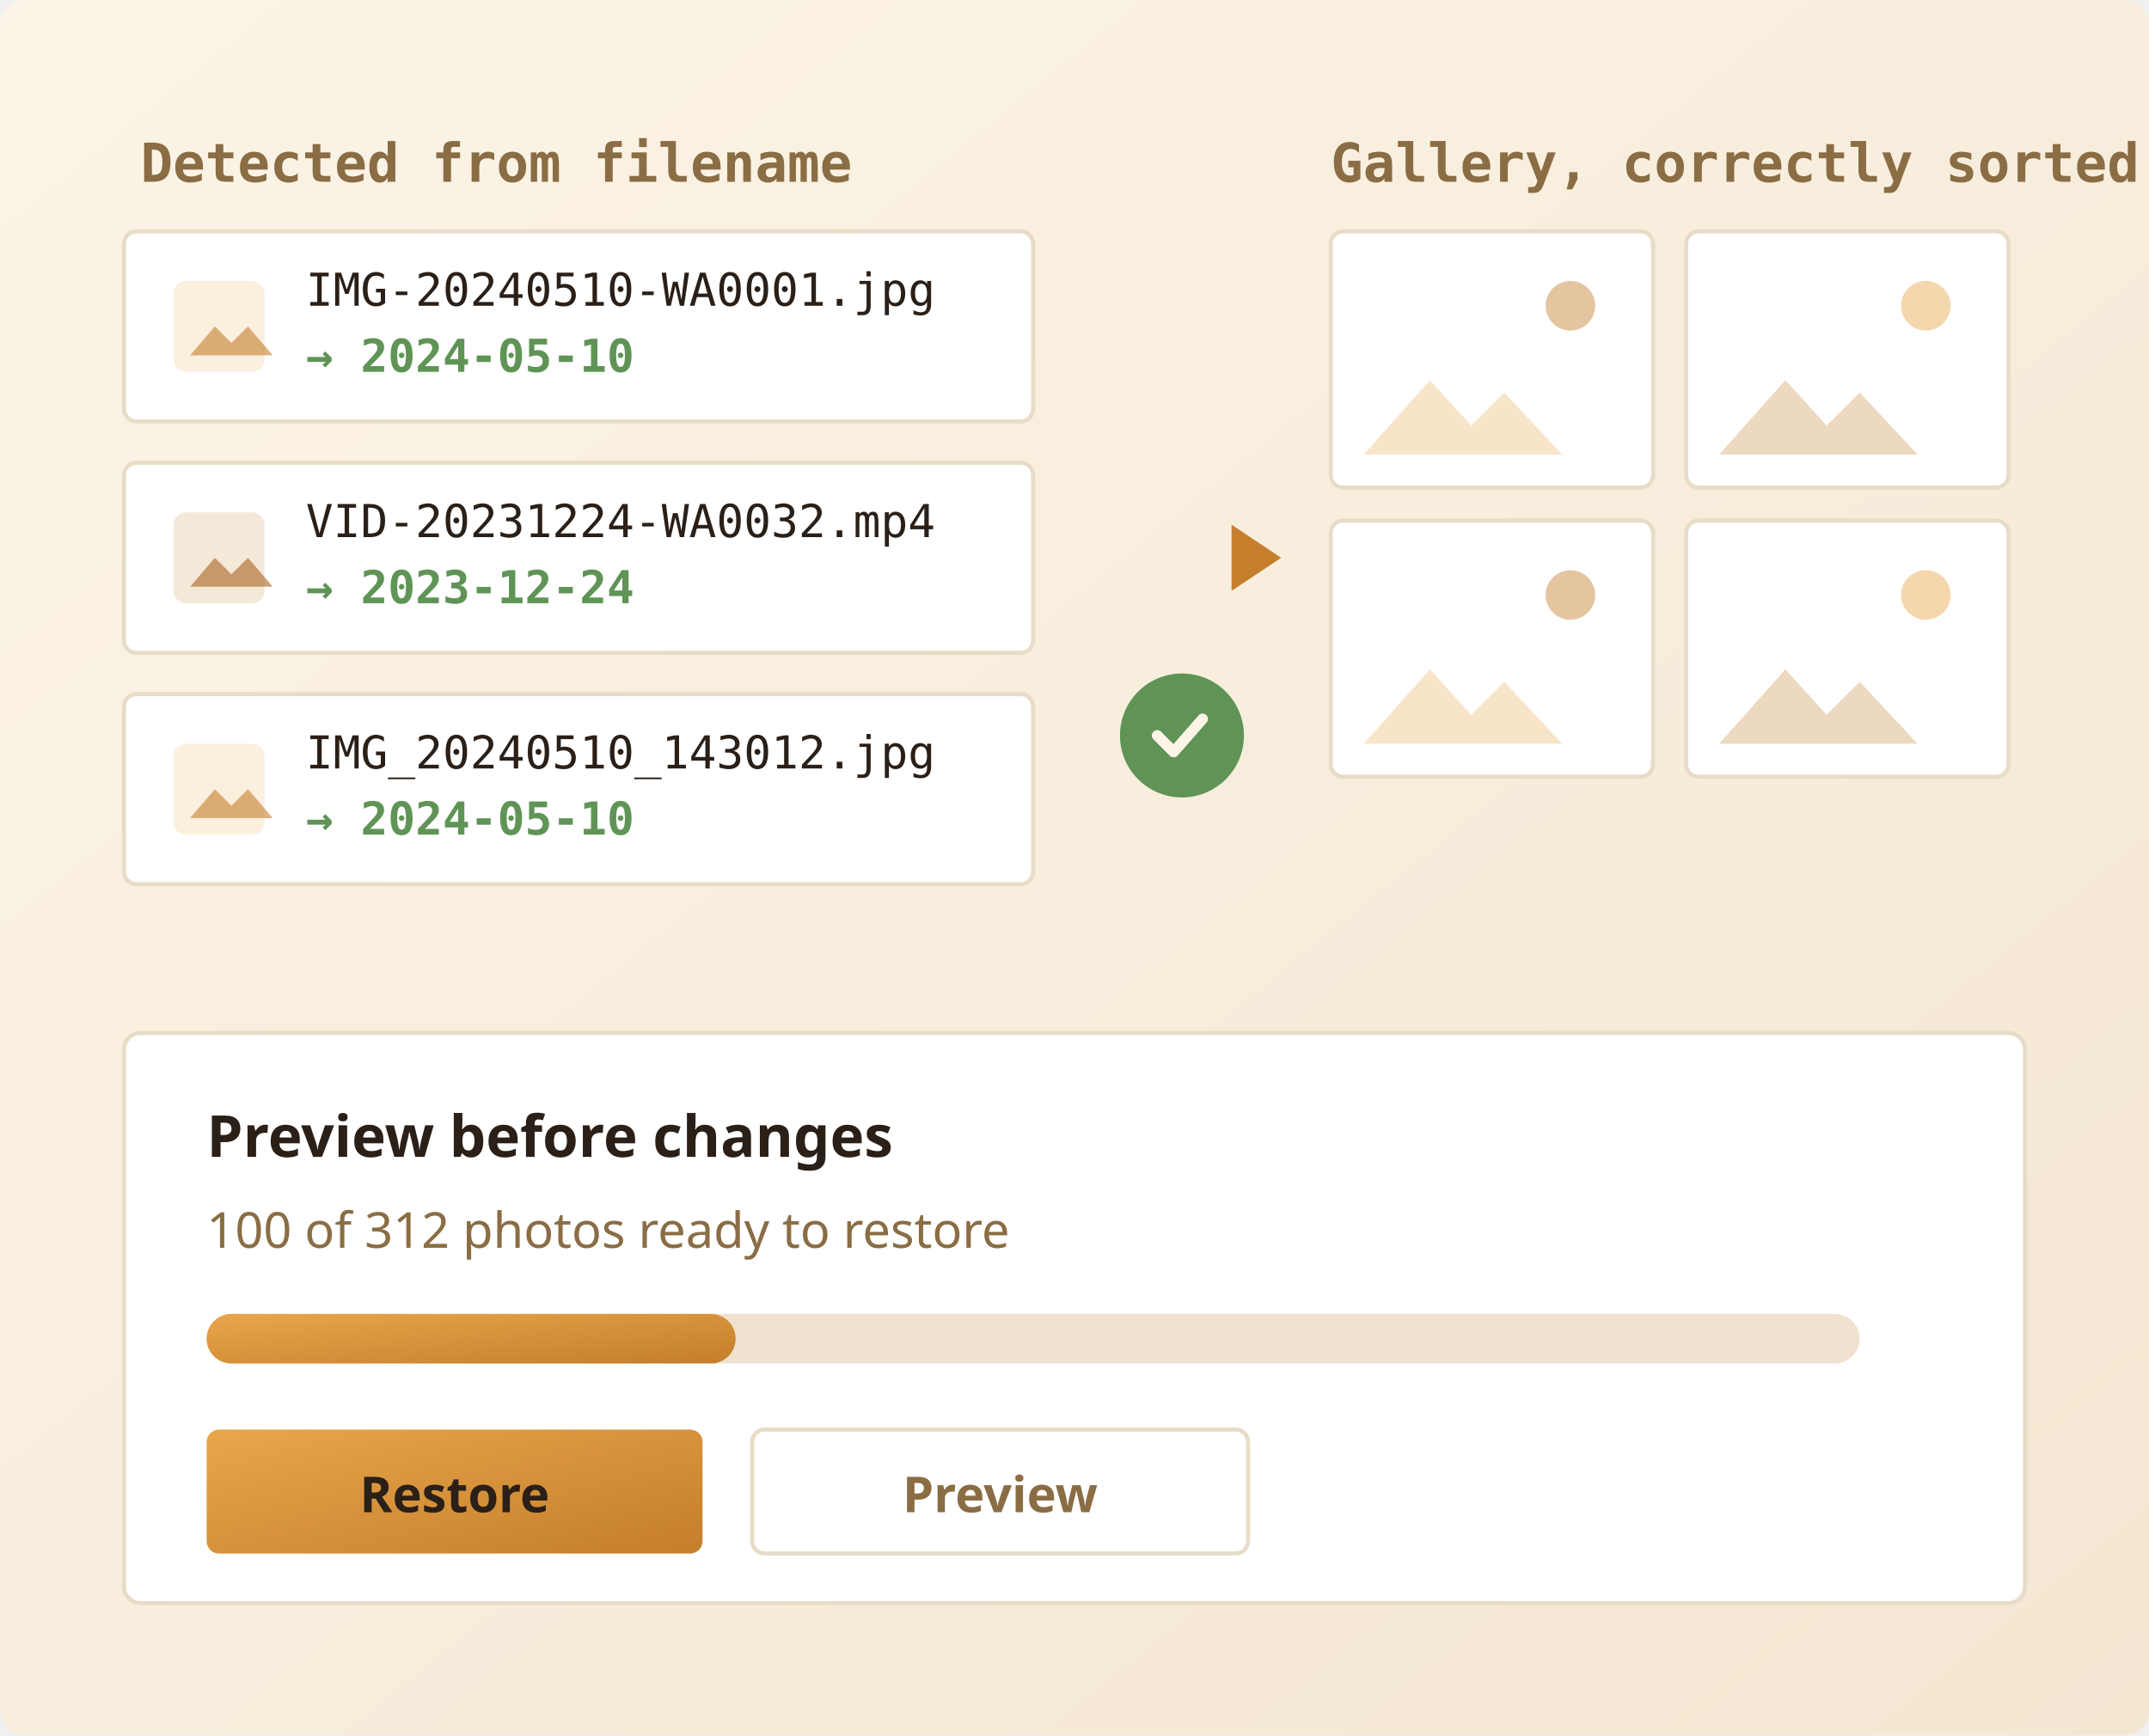
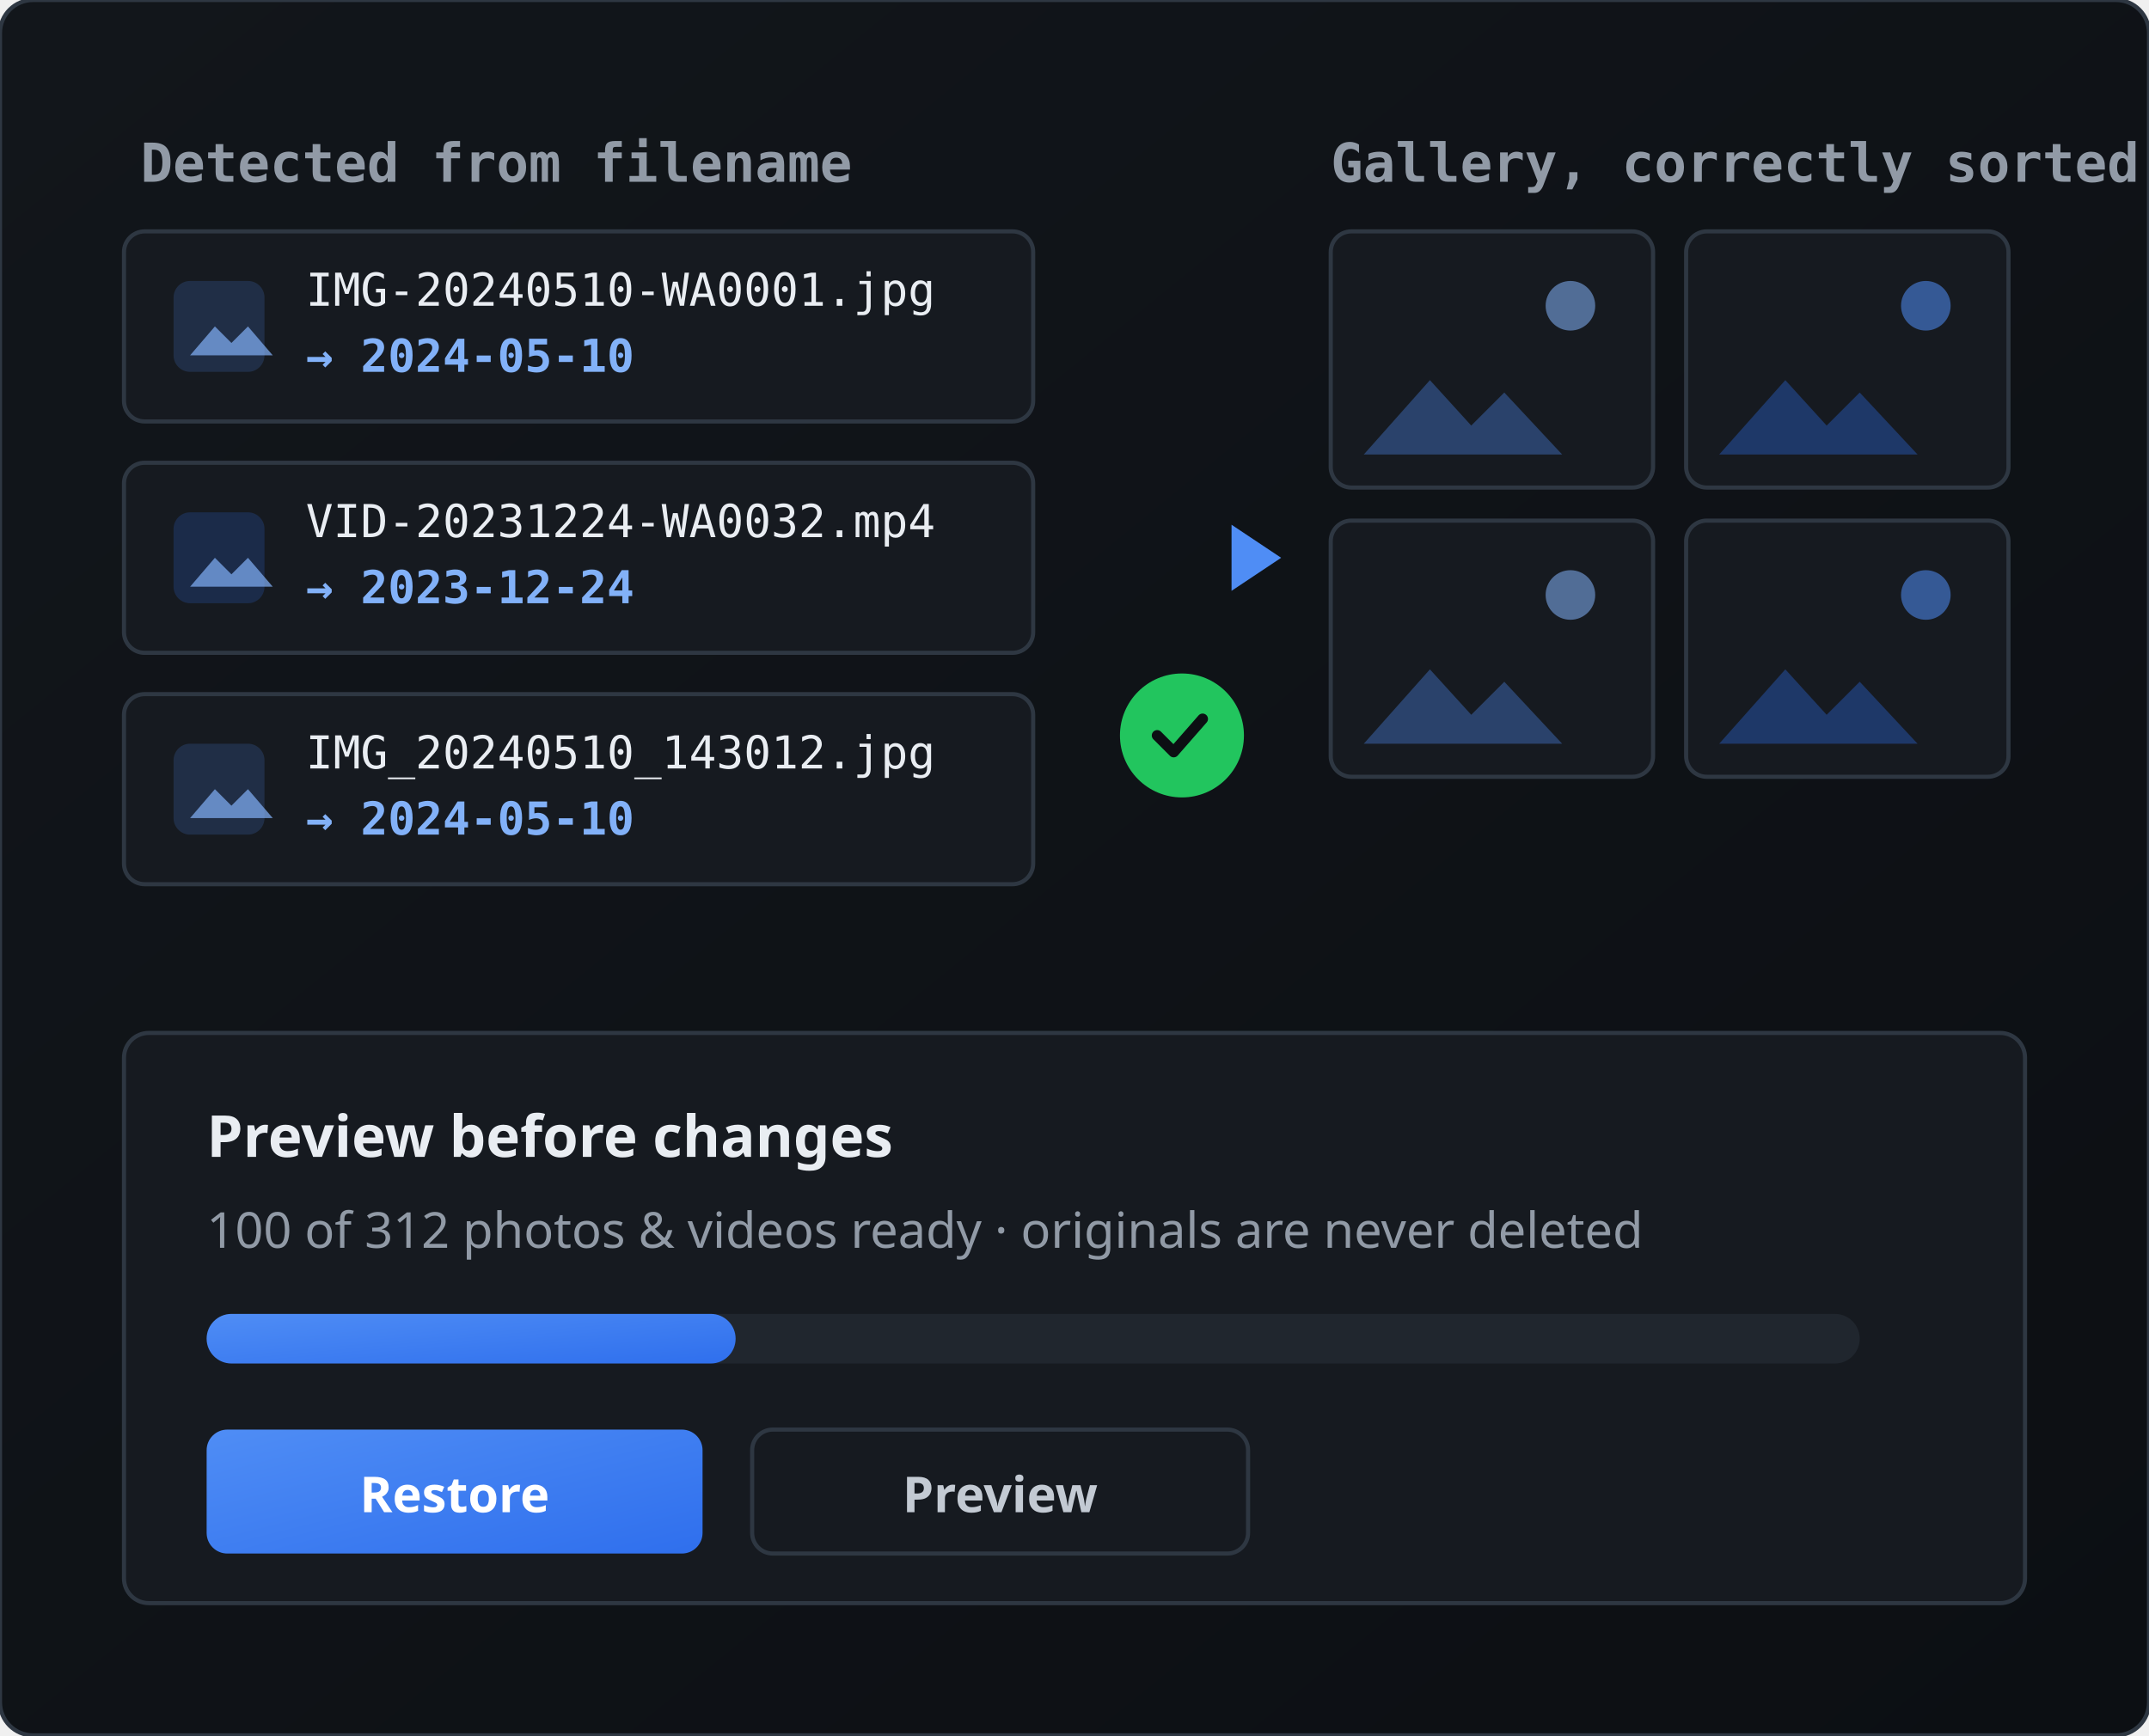
<svg xmlns="http://www.w3.org/2000/svg" viewBox="0 0 520 420" width="520" height="420" role="img" aria-label="Abstract preview: filenames with detected dates being restored and sorted in a gallery">
  <defs>
    <linearGradient id="bg" x1="0" y1="0" x2="1" y2="1">
-       <stop offset="0" stop-color="#fbf4e7" />
-       <stop offset="1" stop-color="#f4e7d2" />
+       <stop offset="0" stop-color="#12161B" />
+       <stop offset="1" stop-color="#0C0F13" />
    </linearGradient>
    <linearGradient id="accent" x1="0" y1="0" x2="1" y2="1">
-       <stop offset="0" stop-color="#e9a64a" />
-       <stop offset="1" stop-color="#c47e2c" />
+       <stop offset="0" stop-color="#4F8DF5" />
+       <stop offset="1" stop-color="#2F6FED" />
    </linearGradient>
  </defs>
-   <rect x="0" y="0" width="520" height="420" rx="6" fill="url(#bg)" />
-   <text x="34" y="44" font-family="monospace" font-size="13" fill="#8a6d44" font-weight="700">Detected from filename</text>
-   <rect x="30" y="56" width="220" height="46" rx="3" fill="#ffffff" stroke="#e7dcc7" />
-   <rect x="42" y="68" width="22" height="22" rx="3" fill="#e9a64a" opacity="0.18" />
-   <path d="M46 86 l6-7 4 4 4-4 6 7Z" fill="#c47e2c" opacity="0.6" />
-   <text x="74" y="74" font-family="monospace" font-size="11" fill="#2a2018">IMG-20240510-WA0001.jpg</text>
-   <text x="74" y="90" font-family="monospace" font-size="11" fill="#5f9456" font-weight="700">→ 2024-05-10</text>
-   <rect x="30" y="112" width="220" height="46" rx="3" fill="#ffffff" stroke="#e7dcc7" />
-   <rect x="42" y="124" width="22" height="22" rx="3" fill="#c47e2c" opacity="0.18" />
-   <path d="M46 142 l6-7 4 4 4-4 6 7Z" fill="#a8631f" opacity="0.6" />
-   <text x="74" y="130" font-family="monospace" font-size="11" fill="#2a2018">VID-20231224-WA0032.mp4</text>
-   <text x="74" y="146" font-family="monospace" font-size="11" fill="#5f9456" font-weight="700">→ 2023-12-24</text>
-   <rect x="30" y="168" width="220" height="46" rx="3" fill="#ffffff" stroke="#e7dcc7" />
-   <rect x="42" y="180" width="22" height="22" rx="3" fill="#e9a64a" opacity="0.18" />
-   <path d="M46 198 l6-7 4 4 4-4 6 7Z" fill="#c47e2c" opacity="0.6" />
-   <text x="74" y="186" font-family="monospace" font-size="11" fill="#2a2018">IMG_20240510_143012.jpg</text>
-   <text x="74" y="202" font-family="monospace" font-size="11" fill="#5f9456" font-weight="700">→ 2024-05-10</text>
+   <rect x="0" y="0" width="520" height="420" rx="8" fill="url(#bg)" stroke="#2E3742" />
+   <text x="34" y="44" font-family="monospace" font-size="13" fill="#919AA6" font-weight="700">Detected from filename</text>
+   <rect x="30" y="56" width="220" height="46" rx="5" fill="#161A20" stroke="#2E3742" />
+   <rect x="42" y="68" width="22" height="22" rx="4" fill="#4F8DF5" opacity="0.18" />
+   <path d="M46 86 l6-7 4 4 4-4 6 7Z" fill="#82B1F8" opacity="0.7" />
+   <text x="74" y="74" font-family="monospace" font-size="11" fill="#E9EDF2">IMG-20240510-WA0001.jpg</text>
+   <text x="74" y="90" font-family="monospace" font-size="11" fill="#82B1F8" font-weight="700">→ 2024-05-10</text>
+   <rect x="30" y="112" width="220" height="46" rx="5" fill="#161A20" stroke="#2E3742" />
+   <rect x="42" y="124" width="22" height="22" rx="4" fill="#2F6FED" opacity="0.20" />
+   <path d="M46 142 l6-7 4 4 4-4 6 7Z" fill="#82B1F8" opacity="0.7" />
+   <text x="74" y="130" font-family="monospace" font-size="11" fill="#E9EDF2">VID-20231224-WA0032.mp4</text>
+   <text x="74" y="146" font-family="monospace" font-size="11" fill="#82B1F8" font-weight="700">→ 2023-12-24</text>
+   <rect x="30" y="168" width="220" height="46" rx="5" fill="#161A20" stroke="#2E3742" />
+   <rect x="42" y="180" width="22" height="22" rx="4" fill="#4F8DF5" opacity="0.18" />
+   <path d="M46 198 l6-7 4 4 4-4 6 7Z" fill="#82B1F8" opacity="0.7" />
+   <text x="74" y="186" font-family="monospace" font-size="11" fill="#E9EDF2">IMG_20240510_143012.jpg</text>
+   <text x="74" y="202" font-family="monospace" font-size="11" fill="#82B1F8" font-weight="700">→ 2024-05-10</text>
  <g>
    <line x1="262" y1="135" x2="300" y2="135" stroke="url(#accent)" stroke-width="4" stroke-linecap="round" />
-     <path d="M298 127 l12 8 -12 8Z" fill="#c47e2c" />
-     <circle cx="286" cy="178" r="15" fill="#5f9456" />
-     <path d="M280 178 l4 4 7 -8" fill="none" stroke="#fbf4e7" stroke-width="2.6" stroke-linecap="round" stroke-linejoin="round" />
+     <path d="M298 127 l12 8 -12 8Z" fill="#4F8DF5" />
+     <circle cx="286" cy="178" r="15" fill="#22c55e" />
+     <path d="M280 178 l4 4 7 -8" fill="none" stroke="#0C0F13" stroke-width="2.6" stroke-linecap="round" stroke-linejoin="round" />
  </g>
-   <text x="322" y="44" font-family="monospace" font-size="13" fill="#8a6d44" font-weight="700">Gallery, correctly sorted</text>
+   <text x="322" y="44" font-family="monospace" font-size="13" fill="#919AA6" font-weight="700">Gallery, correctly sorted</text>
  <g>
-     <rect x="322" y="56" width="78" height="62" rx="3" fill="#ffffff" stroke="#e7dcc7" />
-     <path d="M330 110 l16-18 10 11 8-8 14 15Z" fill="#e9a64a" opacity="0.3" />
-     <circle cx="380" cy="74" r="6" fill="#c47e2c" opacity="0.45" />
-     <rect x="408" y="56" width="78" height="62" rx="3" fill="#ffffff" stroke="#e7dcc7" />
-     <path d="M416 110 l16-18 10 11 8-8 14 15Z" fill="#c47e2c" opacity="0.3" />
-     <circle cx="466" cy="74" r="6" fill="#e9a64a" opacity="0.45" />
-     <rect x="322" y="126" width="78" height="62" rx="3" fill="#ffffff" stroke="#e7dcc7" />
-     <path d="M330 180 l16-18 10 11 8-8 14 15Z" fill="#e9a64a" opacity="0.3" />
-     <circle cx="380" cy="144" r="6" fill="#c47e2c" opacity="0.45" />
-     <rect x="408" y="126" width="78" height="62" rx="3" fill="#ffffff" stroke="#e7dcc7" />
-     <path d="M416 180 l16-18 10 11 8-8 14 15Z" fill="#c47e2c" opacity="0.3" />
-     <circle cx="466" cy="144" r="6" fill="#e9a64a" opacity="0.45" />
+     <rect x="322" y="56" width="78" height="62" rx="5" fill="#161A20" stroke="#2E3742" />
+     <path d="M330 110 l16-18 10 11 8-8 14 15Z" fill="#4F8DF5" opacity="0.35" />
+     <circle cx="380" cy="74" r="6" fill="#82B1F8" opacity="0.55" />
+     <rect x="408" y="56" width="78" height="62" rx="5" fill="#161A20" stroke="#2E3742" />
+     <path d="M416 110 l16-18 10 11 8-8 14 15Z" fill="#2F6FED" opacity="0.35" />
+     <circle cx="466" cy="74" r="6" fill="#4F8DF5" opacity="0.55" />
+     <rect x="322" y="126" width="78" height="62" rx="5" fill="#161A20" stroke="#2E3742" />
+     <path d="M330 180 l16-18 10 11 8-8 14 15Z" fill="#4F8DF5" opacity="0.35" />
+     <circle cx="380" cy="144" r="6" fill="#82B1F8" opacity="0.55" />
+     <rect x="408" y="126" width="78" height="62" rx="5" fill="#161A20" stroke="#2E3742" />
+     <path d="M416 180 l16-18 10 11 8-8 14 15Z" fill="#2F6FED" opacity="0.35" />
+     <circle cx="466" cy="144" r="6" fill="#4F8DF5" opacity="0.55" />
  </g>
-   <rect x="30" y="250" width="460" height="138" rx="4" fill="#ffffff" stroke="#e7dcc7" />
-   <text x="50" y="280" font-family="sans-serif" font-size="14" fill="#2a2018" font-weight="700">Preview before changes</text>
-   <text x="50" y="302" font-family="sans-serif" font-size="12" fill="#8a6d44">100 of 312 photos ready to restore</text>
-   <rect x="50" y="318" width="400" height="12" rx="6" fill="#efe3cf" />
+   <rect x="30" y="250" width="460" height="138" rx="6" fill="#161A20" stroke="#2E3742" />
+   <text x="50" y="280" font-family="sans-serif" font-size="14" fill="#E9EDF2" font-weight="700">Preview before changes</text>
+   <text x="50" y="302" font-family="sans-serif" font-size="12" fill="#919AA6">100 of 312 photos &amp; videos ready · originals are never deleted</text>
+   <rect x="50" y="318" width="400" height="12" rx="6" fill="#20262E" />
  <rect x="50" y="318" width="128" height="12" rx="6" fill="url(#accent)" />
-   <rect x="50" y="346" width="120" height="30" rx="3" fill="url(#accent)" />
-   <text x="110" y="366" text-anchor="middle" font-family="sans-serif" font-size="12" fill="#2a2018" font-weight="700">Restore</text>
-   <rect x="182" y="346" width="120" height="30" rx="3" fill="#ffffff" stroke="#e7dcc7" />
-   <text x="242" y="366" text-anchor="middle" font-family="sans-serif" font-size="12" fill="#8a6d44" font-weight="600">Preview</text>
+   <rect x="50" y="346" width="120" height="30" rx="5" fill="url(#accent)" />
+   <text x="110" y="366" text-anchor="middle" font-family="sans-serif" font-size="12" fill="#ffffff" font-weight="700">Restore</text>
+   <rect x="182" y="346" width="120" height="30" rx="5" fill="transparent" stroke="#2E3742" />
+   <text x="242" y="366" text-anchor="middle" font-family="sans-serif" font-size="12" fill="#C3CAD3" font-weight="600">Preview</text>
</svg>
